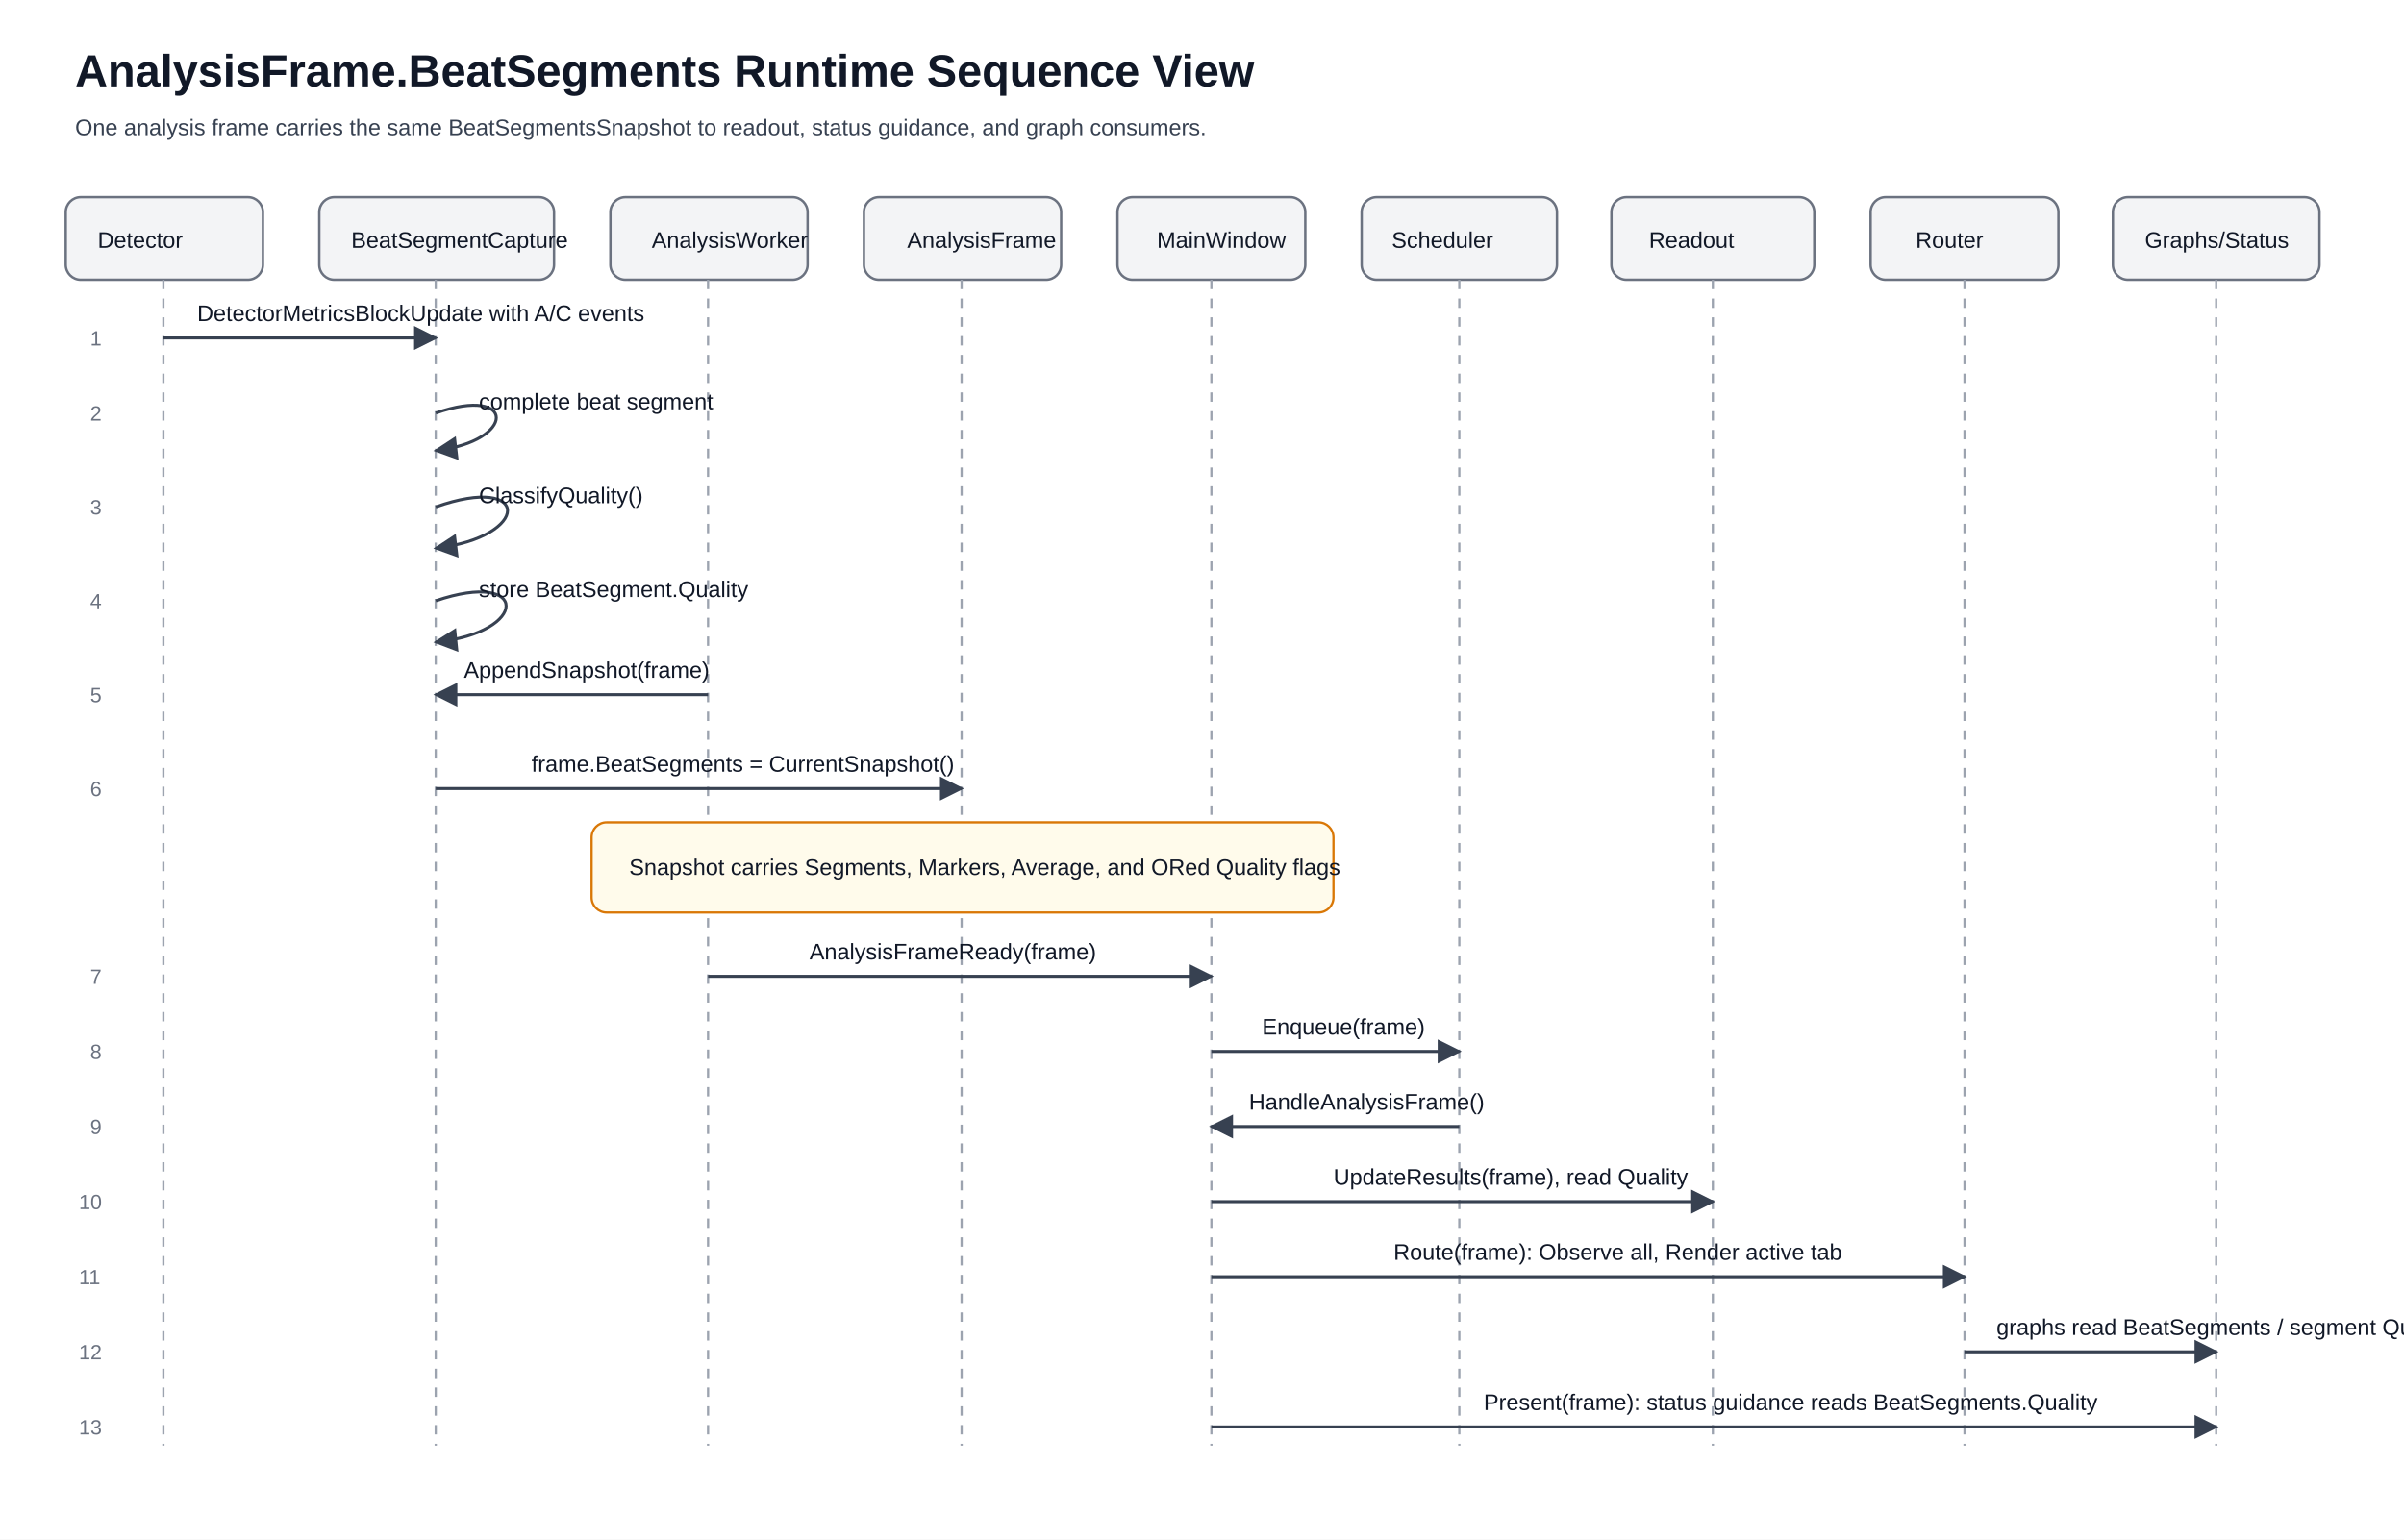
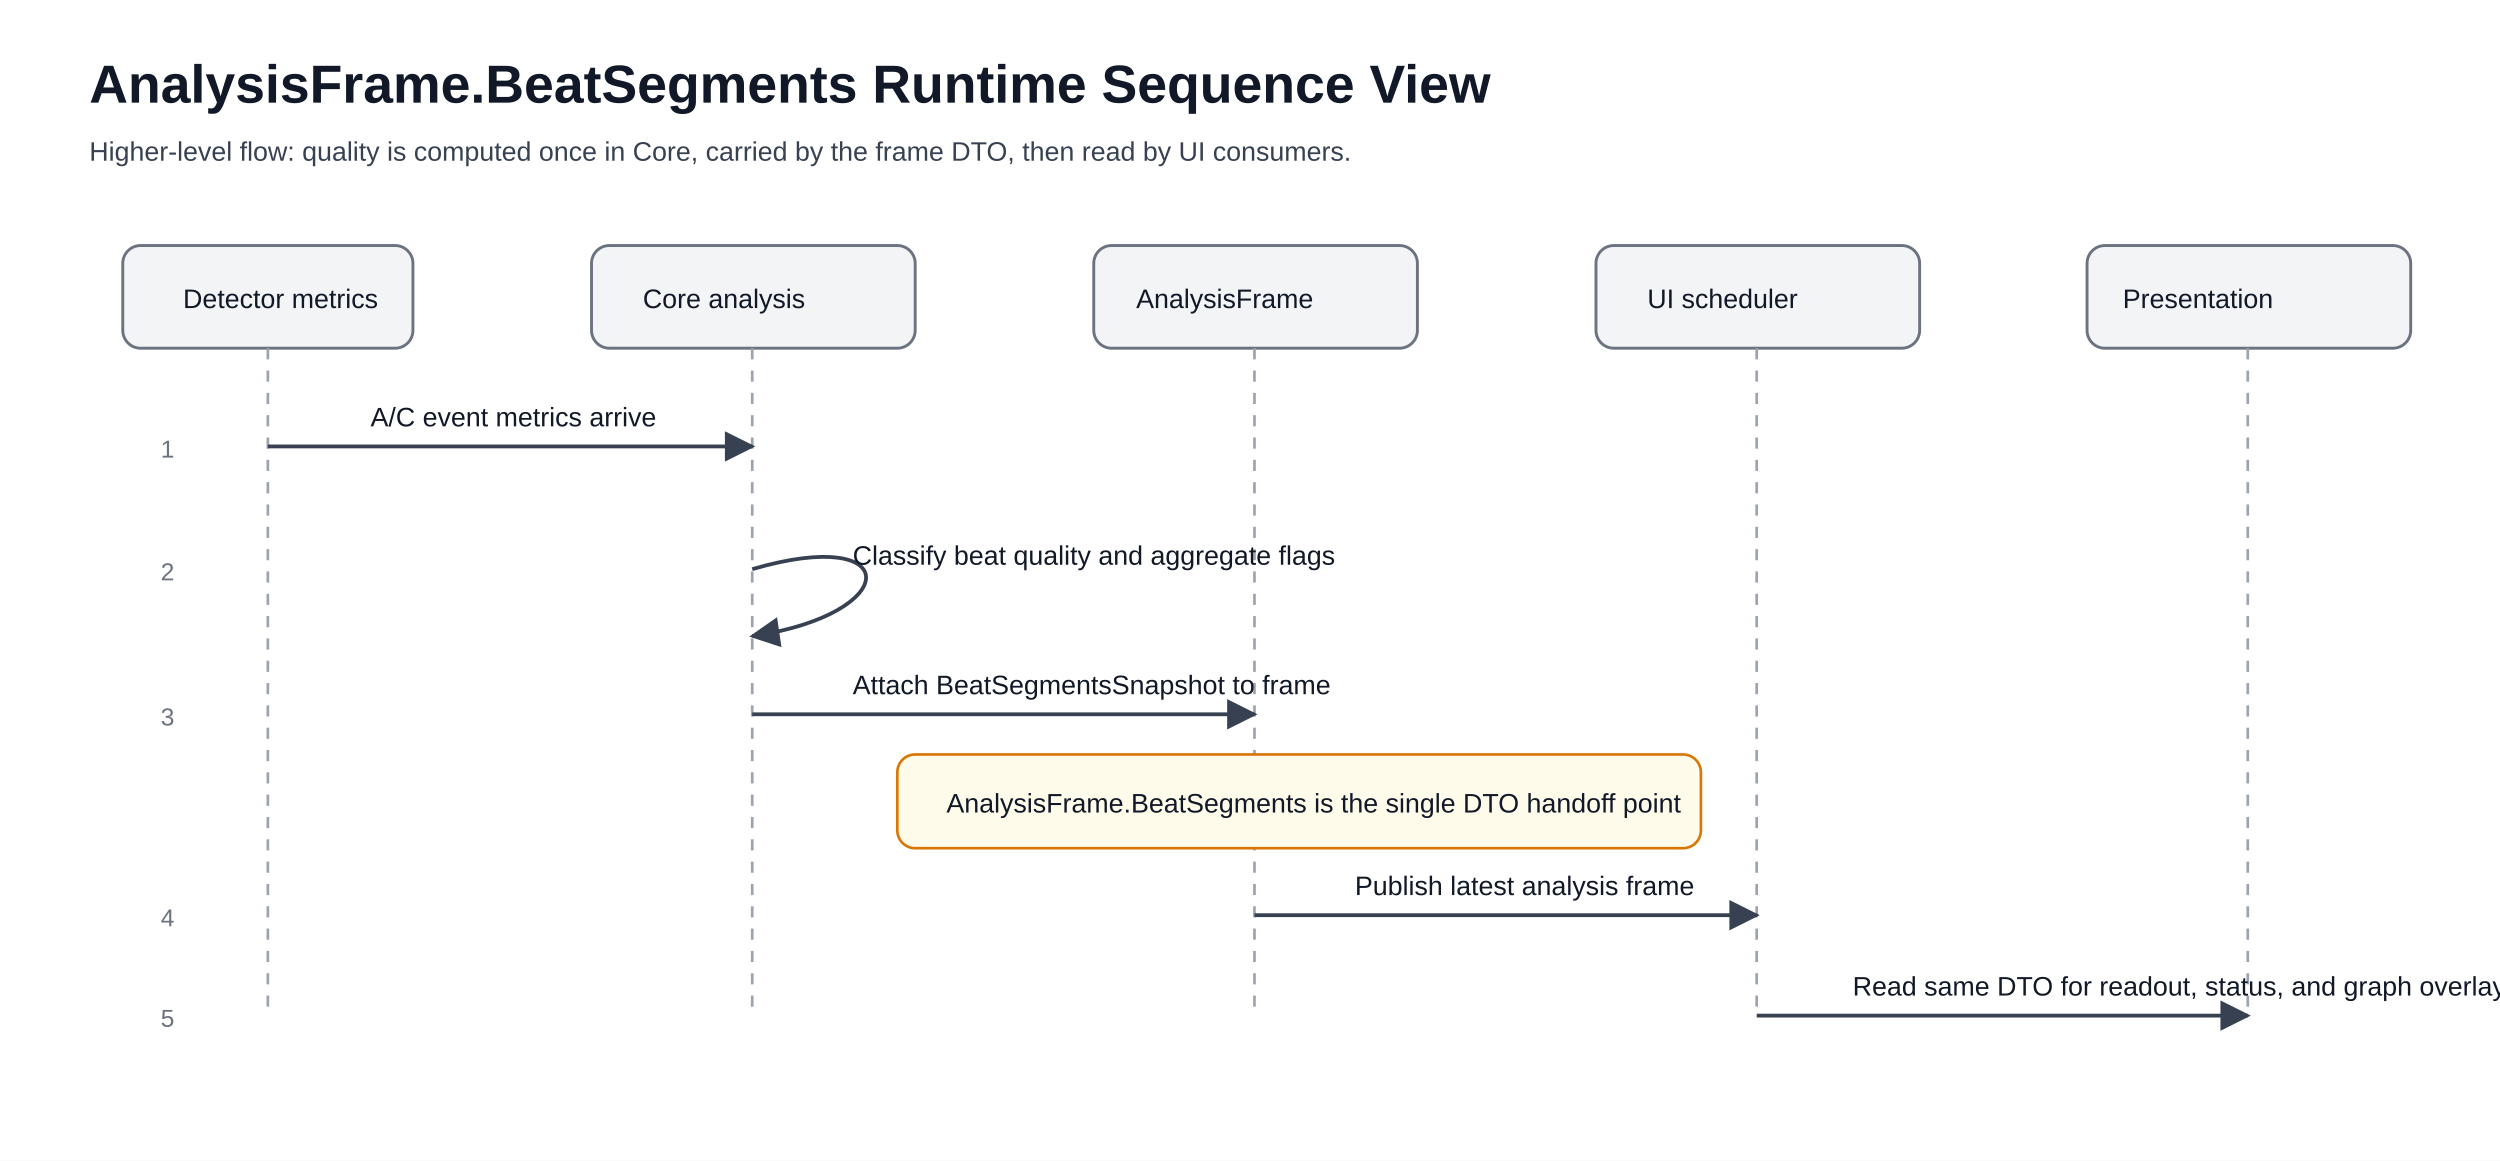
- <svg xmlns="http://www.w3.org/2000/svg" width="1280" height="820" viewBox="0 0 1280 820" role="img" aria-labelledby="title desc">
+ <svg xmlns="http://www.w3.org/2000/svg" width="1120" height="520" viewBox="0 0 1120 520" role="img" aria-labelledby="title desc">
  <defs>
    <marker id="arrow" viewBox="0 0 10 10" refX="9" refY="5" markerWidth="8" markerHeight="8" orient="auto-start-reverse">
      <path d="M 0 0 L 10 5 L 0 10 z" fill="#374151" />
    </marker>
-     <style>text{font-family:Arial,Helvetica,sans-serif;fill:#111827}.title{font-size:24px;font-weight:700}.sub{font-size:12px;fill:#374151}.head{fill:#f3f4f6;stroke:#6b7280;stroke-width:1.3;rx:8}.life{stroke:#9ca3af;stroke-width:1.2;stroke-dasharray:5 5}.msg{stroke:#374151;stroke-width:1.6;fill:none;marker-end:url(#arrow)}.note{fill:#fffbeb;stroke:#d97706;stroke-width:1.2;rx:8}.num{font-size:11px;fill:#6b7280}.msgtext{font-size:12px;fill:#111827}</style>
+     <style>text{font-family:Arial,Helvetica,sans-serif;fill:#111827}.title{font-size:24px;font-weight:700}.sub{font-size:12px;fill:#374151}.head{fill:#f3f4f6;stroke:#6b7280;stroke-width:1.3;rx:8}.life{stroke:#9ca3af;stroke-width:1.2;stroke-dasharray:5 5}.msg{stroke:#374151;stroke-width:1.7;fill:none;marker-end:url(#arrow)}.note{fill:#fffbeb;stroke:#d97706;stroke-width:1.2;rx:8}.num{font-size:11px;fill:#6b7280}.msgtext{font-size:12px;fill:#111827}.group{font-size:13px;font-weight:700}</style>
  </defs>
-   <rect width="1280" height="820" fill="#ffffff" />
+   <rect width="1120" height="520" fill="#ffffff" />
  <text x="40" y="46" class="title">AnalysisFrame.BeatSegments Runtime Sequence View</text>
-   <text x="40" y="72" class="sub">One analysis frame carries the same BeatSegmentsSnapshot to readout, status guidance, and graph consumers.</text>
-   <rect x="35" y="105" width="105" height="44" class="head" />
-   <text x="52" y="132" class="msgtext">Detector</text>
-   <rect x="170" y="105" width="125" height="44" class="head" />
-   <text x="187" y="132" class="msgtext">BeatSegmentCapture</text>
-   <rect x="325" y="105" width="105" height="44" class="head" />
-   <text x="347" y="132" class="msgtext">AnalysisWorker</text>
-   <rect x="460" y="105" width="105" height="44" class="head" />
-   <text x="483" y="132" class="msgtext">AnalysisFrame</text>
-   <rect x="595" y="105" width="100" height="44" class="head" />
-   <text x="616" y="132" class="msgtext">MainWindow</text>
-   <rect x="725" y="105" width="104" height="44" class="head" />
-   <text x="741" y="132" class="msgtext">Scheduler</text>
-   <rect x="858" y="105" width="108" height="44" class="head" />
-   <text x="878" y="132" class="msgtext">Readout</text>
-   <rect x="996" y="105" width="100" height="44" class="head" />
-   <text x="1020" y="132" class="msgtext">Router</text>
-   <rect x="1125" y="105" width="110" height="44" class="head" />
-   <text x="1142" y="132" class="msgtext">Graphs/Status</text>
-   <line x1="87" y1="149" x2="87" y2="770" class="life" />
-   <line x1="232" y1="149" x2="232" y2="770" class="life" />
-   <line x1="377" y1="149" x2="377" y2="770" class="life" />
-   <line x1="512" y1="149" x2="512" y2="770" class="life" />
-   <line x1="645" y1="149" x2="645" y2="770" class="life" />
-   <line x1="777" y1="149" x2="777" y2="770" class="life" />
-   <line x1="912" y1="149" x2="912" y2="770" class="life" />
-   <line x1="1046" y1="149" x2="1046" y2="770" class="life" />
-   <line x1="1180" y1="149" x2="1180" y2="770" class="life" />
-   <text x="48" y="184" class="num">1</text>
-   <path d="M87 180 L232 180" class="msg" />
-   <text x="105" y="171" class="msgtext">DetectorMetricsBlockUpdate with A/C events</text>
-   <text x="48" y="224" class="num">2</text>
-   <path d="M232 220 C275 205 275 235 232 240" class="msg" />
-   <text x="255" y="218" class="msgtext">complete beat segment</text>
-   <text x="48" y="274" class="num">3</text>
-   <path d="M232 270 C283 252 283 286 232 292" class="msg" />
-   <text x="255" y="268" class="msgtext">ClassifyQuality()</text>
-   <text x="48" y="324" class="num">4</text>
-   <path d="M232 320 C282 303 282 337 232 342" class="msg" />
-   <text x="255" y="318" class="msgtext">store BeatSegment.Quality</text>
-   <text x="48" y="374" class="num">5</text>
-   <path d="M377 370 L232 370" class="msg" />
-   <text x="247" y="361" class="msgtext">AppendSnapshot(frame)</text>
-   <text x="48" y="424" class="num">6</text>
-   <path d="M232 420 L512 420" class="msg" />
-   <text x="283" y="411" class="msgtext">frame.BeatSegments = CurrentSnapshot()</text>
-   <rect x="315" y="438" width="395" height="48" class="note" />
-   <text x="335" y="466" class="msgtext">Snapshot carries Segments, Markers, Average, and ORed Quality flags</text>
-   <text x="48" y="524" class="num">7</text>
-   <path d="M377 520 L645 520" class="msg" />
-   <text x="431" y="511" class="msgtext">AnalysisFrameReady(frame)</text>
-   <text x="48" y="564" class="num">8</text>
-   <path d="M645 560 L777 560" class="msg" />
-   <text x="672" y="551" class="msgtext">Enqueue(frame)</text>
-   <text x="48" y="604" class="num">9</text>
-   <path d="M777 600 L645 600" class="msg" />
-   <text x="665" y="591" class="msgtext">HandleAnalysisFrame()</text>
-   <text x="42" y="644" class="num">10</text>
-   <path d="M645 640 L912 640" class="msg" />
-   <text x="710" y="631" class="msgtext">UpdateResults(frame), read Quality</text>
-   <text x="42" y="684" class="num">11</text>
-   <path d="M645 680 L1046 680" class="msg" />
-   <text x="742" y="671" class="msgtext">Route(frame): Observe all, Render active tab</text>
-   <text x="42" y="724" class="num">12</text>
-   <path d="M1046 720 L1180 720" class="msg" />
-   <text x="1063" y="711" class="msgtext">graphs read BeatSegments / segment Quality</text>
-   <text x="42" y="764" class="num">13</text>
-   <path d="M645 760 L1180 760" class="msg" />
-   <text x="790" y="751" class="msgtext">Present(frame): status guidance reads BeatSegments.Quality</text>
+   <text x="40" y="72" class="sub">Higher-level flow: quality is computed once in Core, carried by the frame DTO, then read by UI consumers.</text>
+   <rect x="55" y="110" width="130" height="46" class="head" />
+   <text x="82" y="138" class="msgtext">Detector metrics</text>
+   <rect x="265" y="110" width="145" height="46" class="head" />
+   <text x="288" y="138" class="msgtext">Core analysis</text>
+   <rect x="490" y="110" width="145" height="46" class="head" />
+   <text x="509" y="138" class="msgtext">AnalysisFrame</text>
+   <rect x="715" y="110" width="145" height="46" class="head" />
+   <text x="738" y="138" class="msgtext">UI scheduler</text>
+   <rect x="935" y="110" width="145" height="46" class="head" />
+   <text x="951" y="138" class="msgtext">Presentation</text>
+   <line x1="120" y1="156" x2="120" y2="455" class="life" />
+   <line x1="337" y1="156" x2="337" y2="455" class="life" />
+   <line x1="562" y1="156" x2="562" y2="455" class="life" />
+   <line x1="787" y1="156" x2="787" y2="455" class="life" />
+   <line x1="1007" y1="156" x2="1007" y2="455" class="life" />
+   <text x="72" y="205" class="num">1</text>
+   <path d="M120 200 L337 200" class="msg" />
+   <text x="166" y="191" class="msgtext">A/C event metrics arrive</text>
+   <text x="72" y="260" class="num">2</text>
+   <path d="M337 255 C405 235 405 275 337 285" class="msg" />
+   <text x="382" y="253" class="msgtext">Classify beat quality and aggregate flags</text>
+   <text x="72" y="325" class="num">3</text>
+   <path d="M337 320 L562 320" class="msg" />
+   <text x="382" y="311" class="msgtext">Attach BeatSegmentsSnapshot to frame</text>
+   <rect x="402" y="338" width="360" height="42" class="note" />
+   <text x="424" y="364" class="msgtext">AnalysisFrame.BeatSegments is the single DTO handoff point</text>
+   <text x="72" y="415" class="num">4</text>
+   <path d="M562 410 L787 410" class="msg" />
+   <text x="607" y="401" class="msgtext">Publish latest analysis frame</text>
+   <text x="72" y="460" class="num">5</text>
+   <path d="M787 455 L1007 455" class="msg" />
+   <text x="830" y="446" class="msgtext">Read same DTO for readout, status, and graph overlays</text>
</svg>
